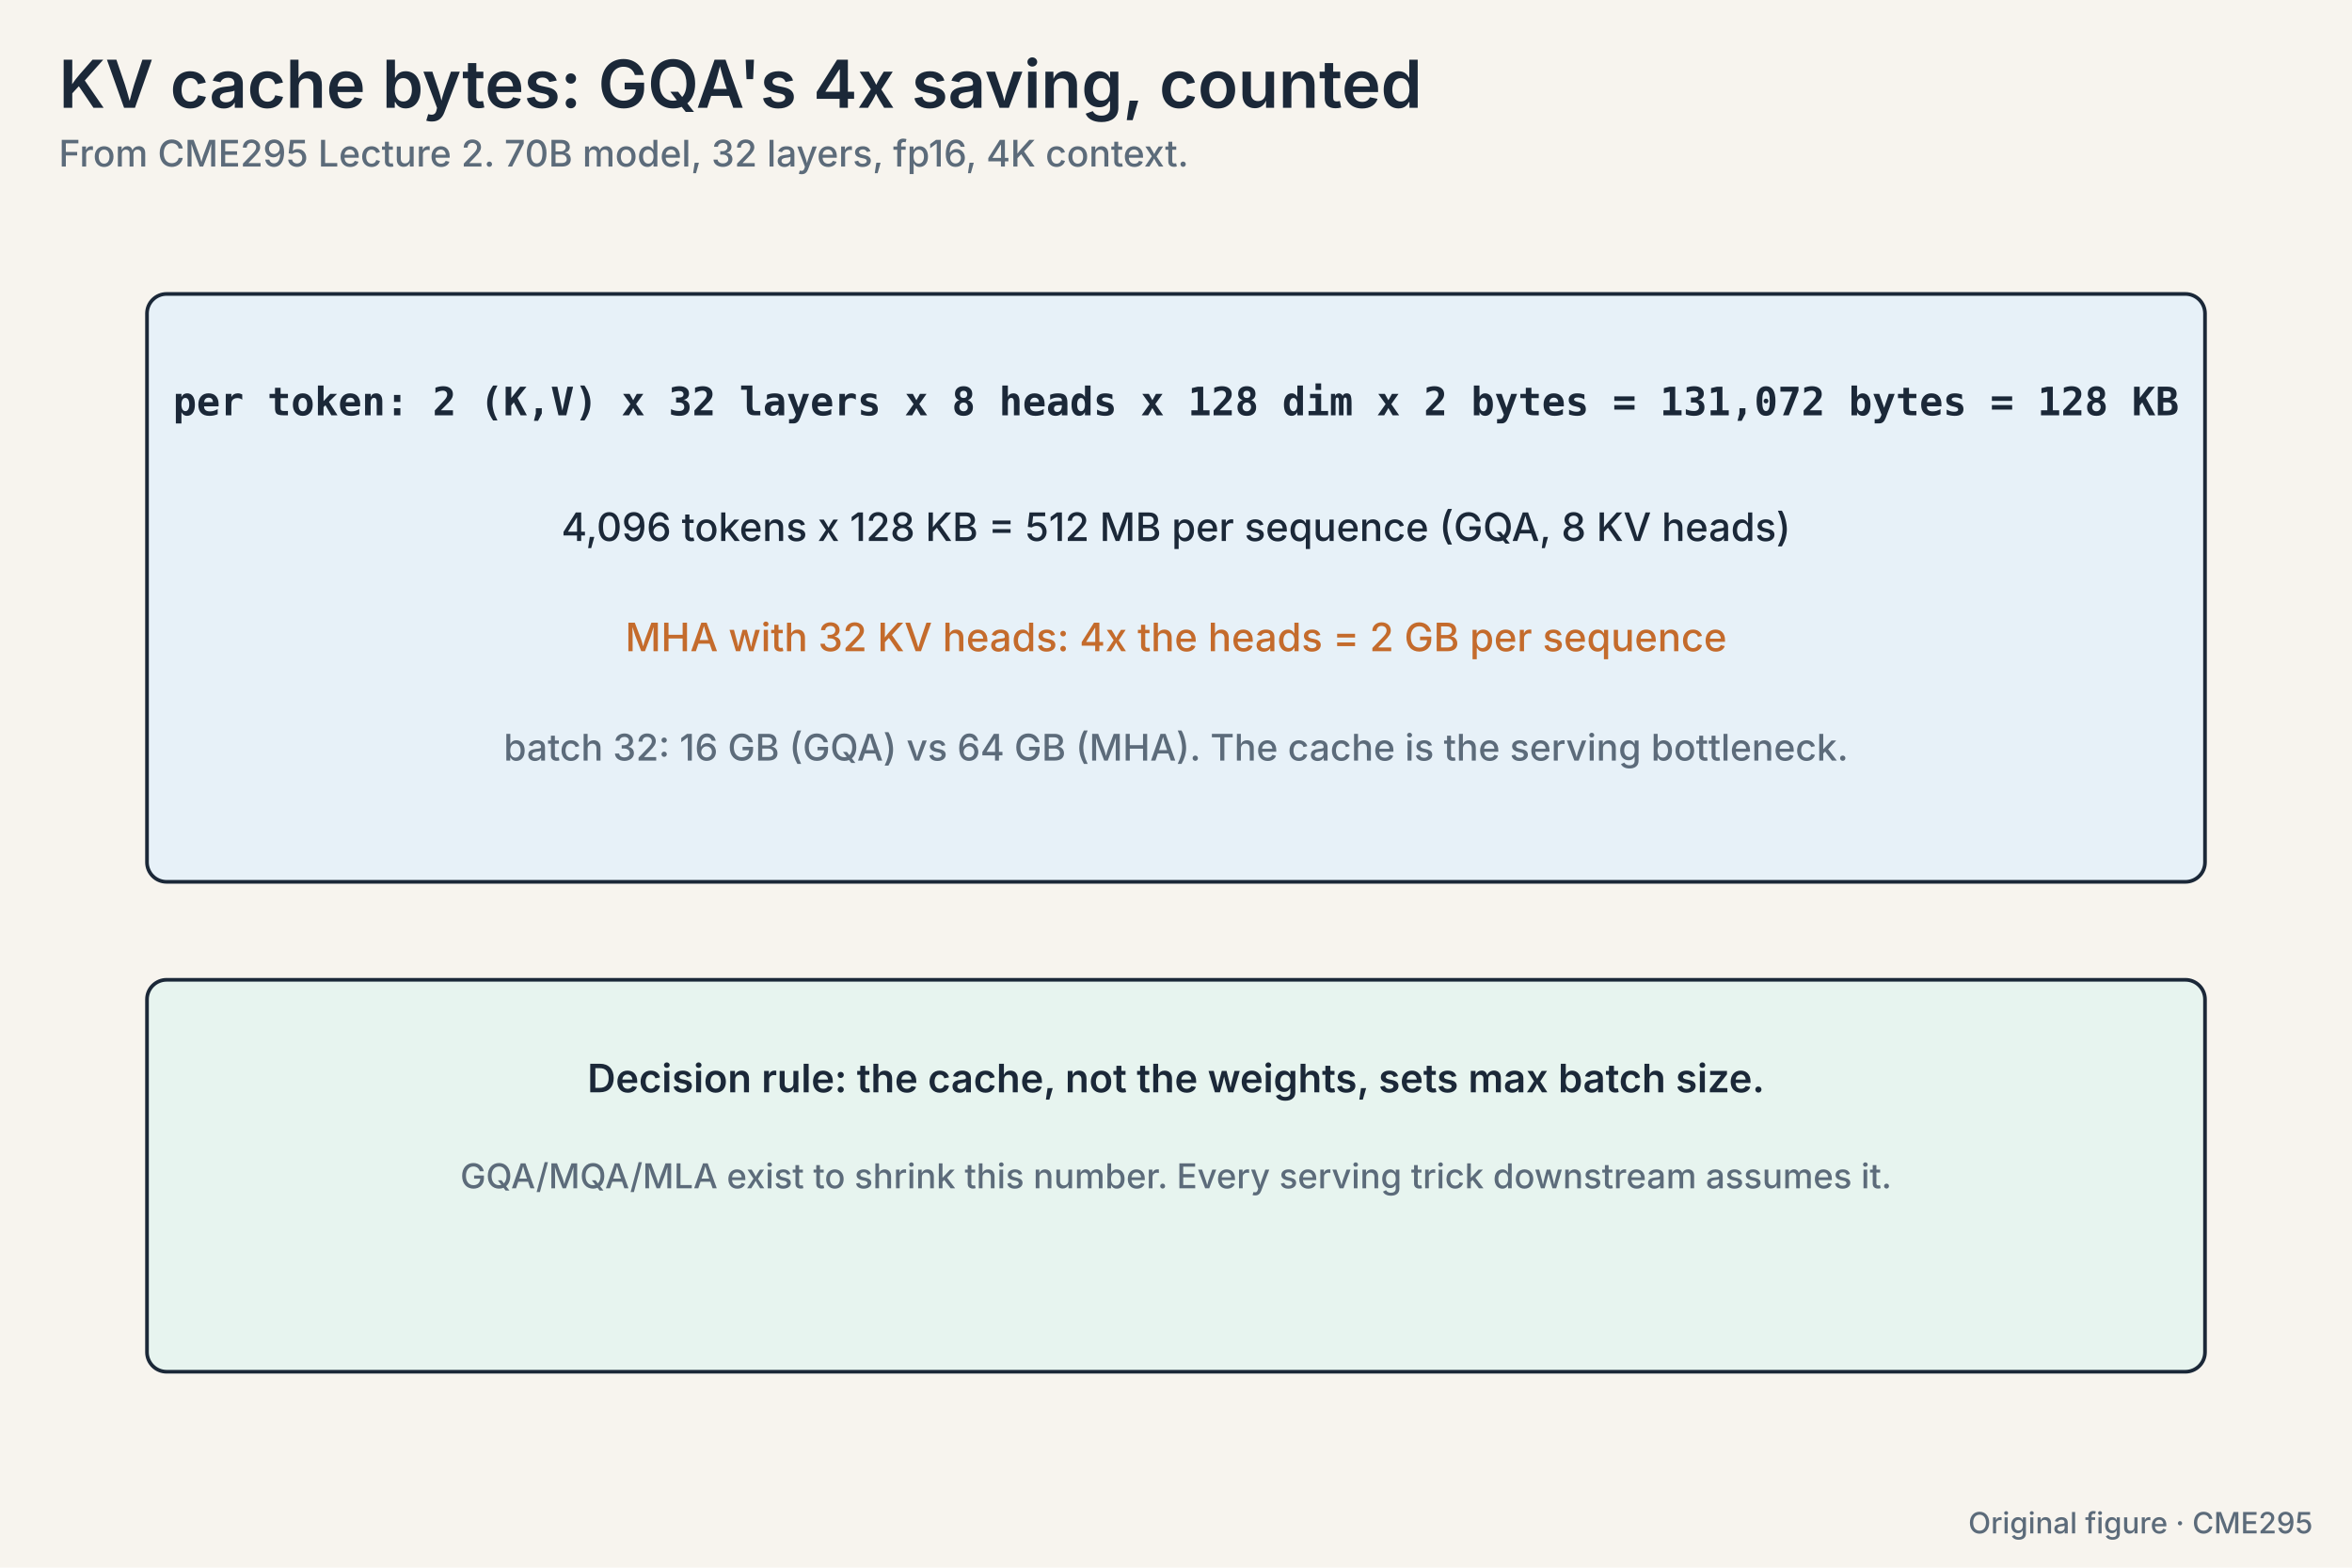
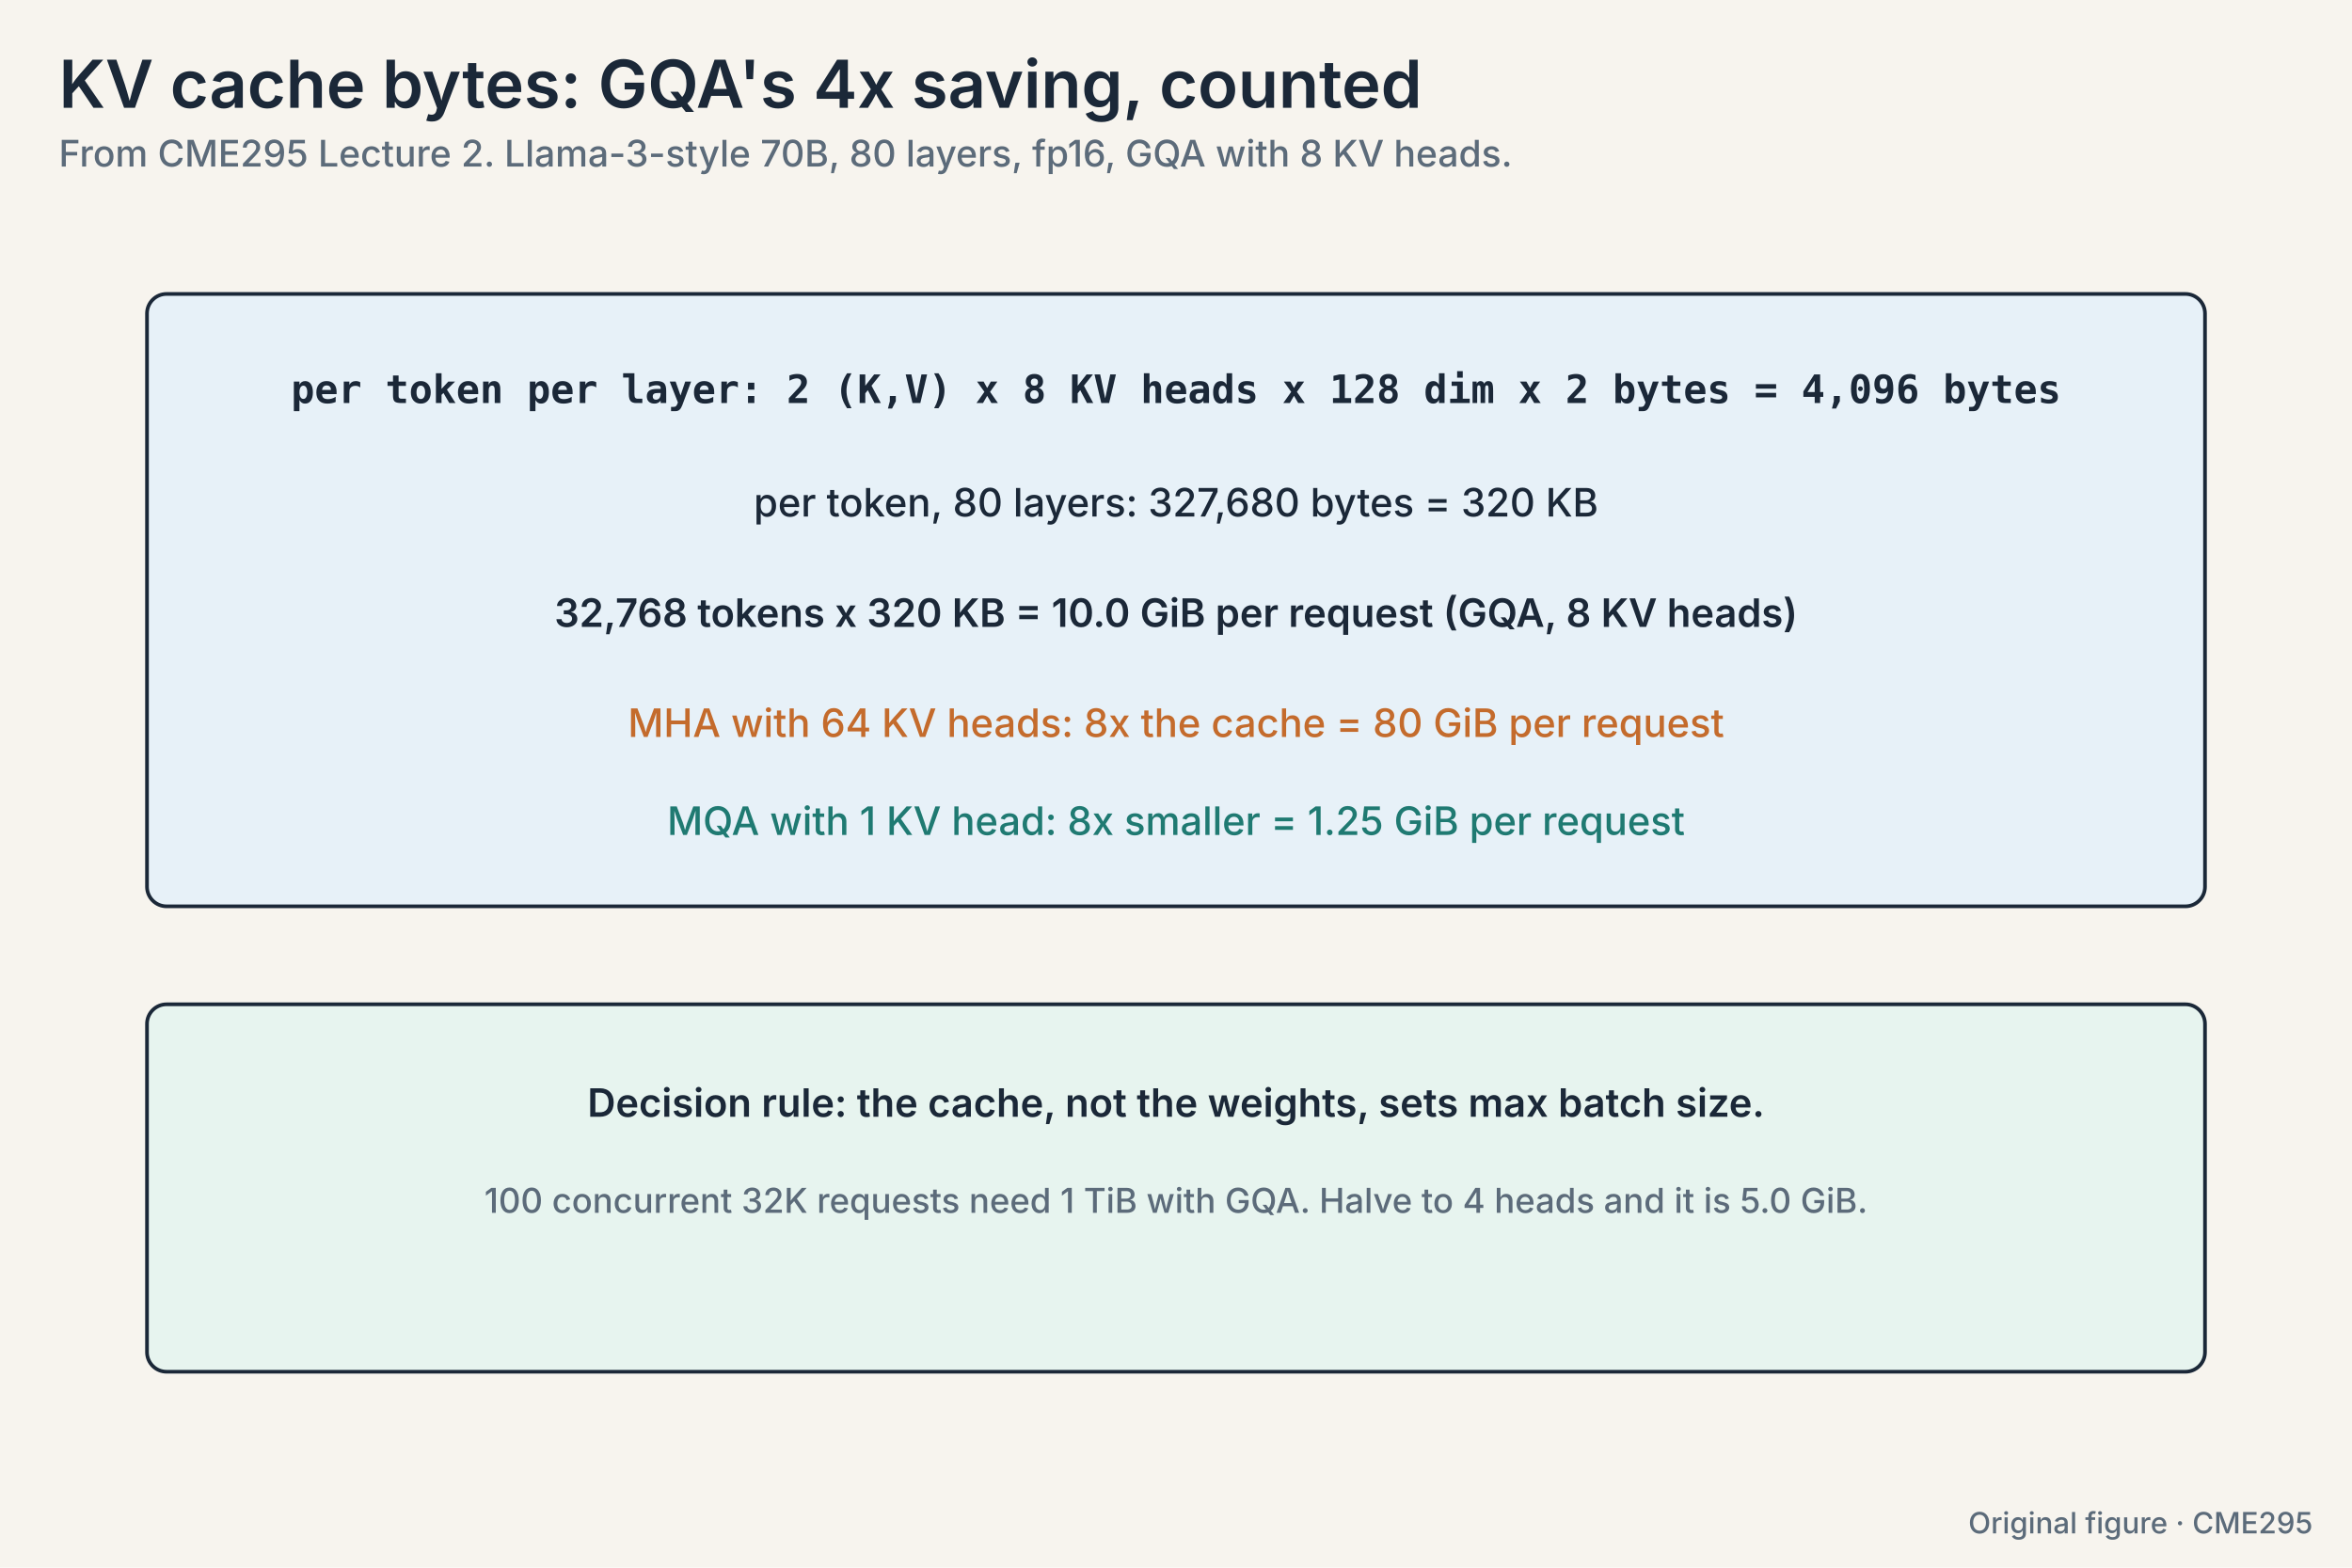
<svg xmlns="http://www.w3.org/2000/svg" width="960" height="640" viewBox="0 0 960 640" role="img">
  <defs>
    <marker id="ah-l02-kv-bytes" markerWidth="10" markerHeight="10" refX="8" refY="3" orient="auto">
      <path d="M0,0 L8,3 L0,6 Z" fill="#1B2838" />
    </marker>
    <marker id="aht-l02-kv-bytes" markerWidth="10" markerHeight="10" refX="8" refY="3" orient="auto">
      <path d="M0,0 L8,3 L0,6 Z" fill="#1F7A72" />
    </marker>
  </defs>
  <rect x="0" y="0" width="960" height="640" fill="#F7F4EE" />
  <text x="24" y="44" font-family="Inter,'Source Sans 3','IBM Plex Sans',sans-serif" font-size="27" font-weight="600" fill="#1B2838">KV cache bytes: GQA's 4x saving, counted</text>
-   <text x="24" y="68" font-family="Inter,'Source Sans 3','IBM Plex Sans',sans-serif" font-size="15" font-weight="450" fill="#5C6B7A">From CME295 Lecture 2. 70B model, 32 layers, fp16, 4K context.</text>
-   <rect x="60" y="120" width="840" height="240" rx="8" fill="#E7F1F8" stroke="#1B2838" stroke-width="1.5" />
-   <text x="480" y="165.0" text-anchor="middle" font-family="'IBM Plex Mono',ui-monospace,monospace" font-size="16" font-weight="600" fill="#1B2838" dominant-baseline="middle">per token: 2 (K,V) x 32 layers x 8 heads x 128 dim x 2 bytes = 131,072 bytes = 128 KB</text>
-   <text x="480" y="215.0" text-anchor="middle" font-family="Inter,'Source Sans 3','IBM Plex Sans',sans-serif" font-size="16" font-weight="500" fill="#1B2838" dominant-baseline="middle">4,096 tokens x 128 KB = 512 MB per sequence (GQA, 8 KV heads)</text>
-   <text x="480" y="260.0" text-anchor="middle" font-family="Inter,'Source Sans 3','IBM Plex Sans',sans-serif" font-size="16" font-weight="500" fill="#C46B2C" dominant-baseline="middle">MHA with 32 KV heads: 4x the heads = 2 GB per sequence</text>
-   <text x="480" y="305.0" text-anchor="middle" font-family="Inter,'Source Sans 3','IBM Plex Sans',sans-serif" font-size="15" font-weight="450" fill="#5C6B7A" dominant-baseline="middle">batch 32: 16 GB (GQA) vs 64 GB (MHA). The cache is the serving bottleneck.</text>
-   <rect x="60" y="400" width="840" height="160" rx="8" fill="#E7F4EF" stroke="#1B2838" stroke-width="1.5" />
-   <text x="480" y="440.0" text-anchor="middle" font-family="Inter,'Source Sans 3','IBM Plex Sans',sans-serif" font-size="16" font-weight="600" fill="#1B2838" dominant-baseline="middle">Decision rule: the cache, not the weights, sets max batch size.</text>
-   <text x="480" y="480.0" text-anchor="middle" font-family="Inter,'Source Sans 3','IBM Plex Sans',sans-serif" font-size="14" font-weight="450" fill="#5C6B7A" dominant-baseline="middle">GQA/MQA/MLA exist to shrink this number. Every serving trick downstream assumes it.</text>
+   <text x="24" y="68" font-family="Inter,'Source Sans 3','IBM Plex Sans',sans-serif" font-size="15" font-weight="450" fill="#5C6B7A">From CME295 Lecture 2. Llama-3-style 70B, 80 layers, fp16, GQA with 8 KV heads.</text>
+   <rect x="60" y="120" width="840" height="250" rx="8" fill="#E7F1F8" stroke="#1B2838" stroke-width="1.5" />
+   <text x="480" y="160.0" text-anchor="middle" font-family="'IBM Plex Mono',ui-monospace,monospace" font-size="16" font-weight="600" fill="#1B2838" dominant-baseline="middle">per token per layer: 2 (K,V) x 8 KV heads x 128 dim x 2 bytes = 4,096 bytes</text>
+   <text x="480" y="205.0" text-anchor="middle" font-family="Inter,'Source Sans 3','IBM Plex Sans',sans-serif" font-size="16" font-weight="500" fill="#1B2838" dominant-baseline="middle">per token, 80 layers: 327,680 bytes = 320 KB</text>
+   <text x="480" y="250.0" text-anchor="middle" font-family="Inter,'Source Sans 3','IBM Plex Sans',sans-serif" font-size="16" font-weight="600" fill="#1B2838" dominant-baseline="middle">32,768 tokens x 320 KB = 10.0 GiB per request (GQA, 8 KV heads)</text>
+   <text x="480" y="295.0" text-anchor="middle" font-family="Inter,'Source Sans 3','IBM Plex Sans',sans-serif" font-size="16" font-weight="500" fill="#C46B2C" dominant-baseline="middle">MHA with 64 KV heads: 8x the cache = 80 GiB per request</text>
+   <text x="480" y="335.0" text-anchor="middle" font-family="Inter,'Source Sans 3','IBM Plex Sans',sans-serif" font-size="16" font-weight="500" fill="#1F7A72" dominant-baseline="middle">MQA with 1 KV head: 8x smaller = 1.25 GiB per request</text>
+   <rect x="60" y="410" width="840" height="150" rx="8" fill="#E7F4EF" stroke="#1B2838" stroke-width="1.5" />
+   <text x="480" y="450.0" text-anchor="middle" font-family="Inter,'Source Sans 3','IBM Plex Sans',sans-serif" font-size="16" font-weight="600" fill="#1B2838" dominant-baseline="middle">Decision rule: the cache, not the weights, sets max batch size.</text>
+   <text x="480" y="490.0" text-anchor="middle" font-family="Inter,'Source Sans 3','IBM Plex Sans',sans-serif" font-size="14" font-weight="450" fill="#5C6B7A" dominant-baseline="middle">100 concurrent 32K requests need 1 TiB with GQA. Halve to 4 heads and it is 5.0 GiB.</text>
  <text x="944" y="626" text-anchor="end" font-family="Inter,'Source Sans 3','IBM Plex Sans',sans-serif" font-size="12" font-weight="500" fill="#5C6B7A">Original figure · CME295</text>
</svg>
